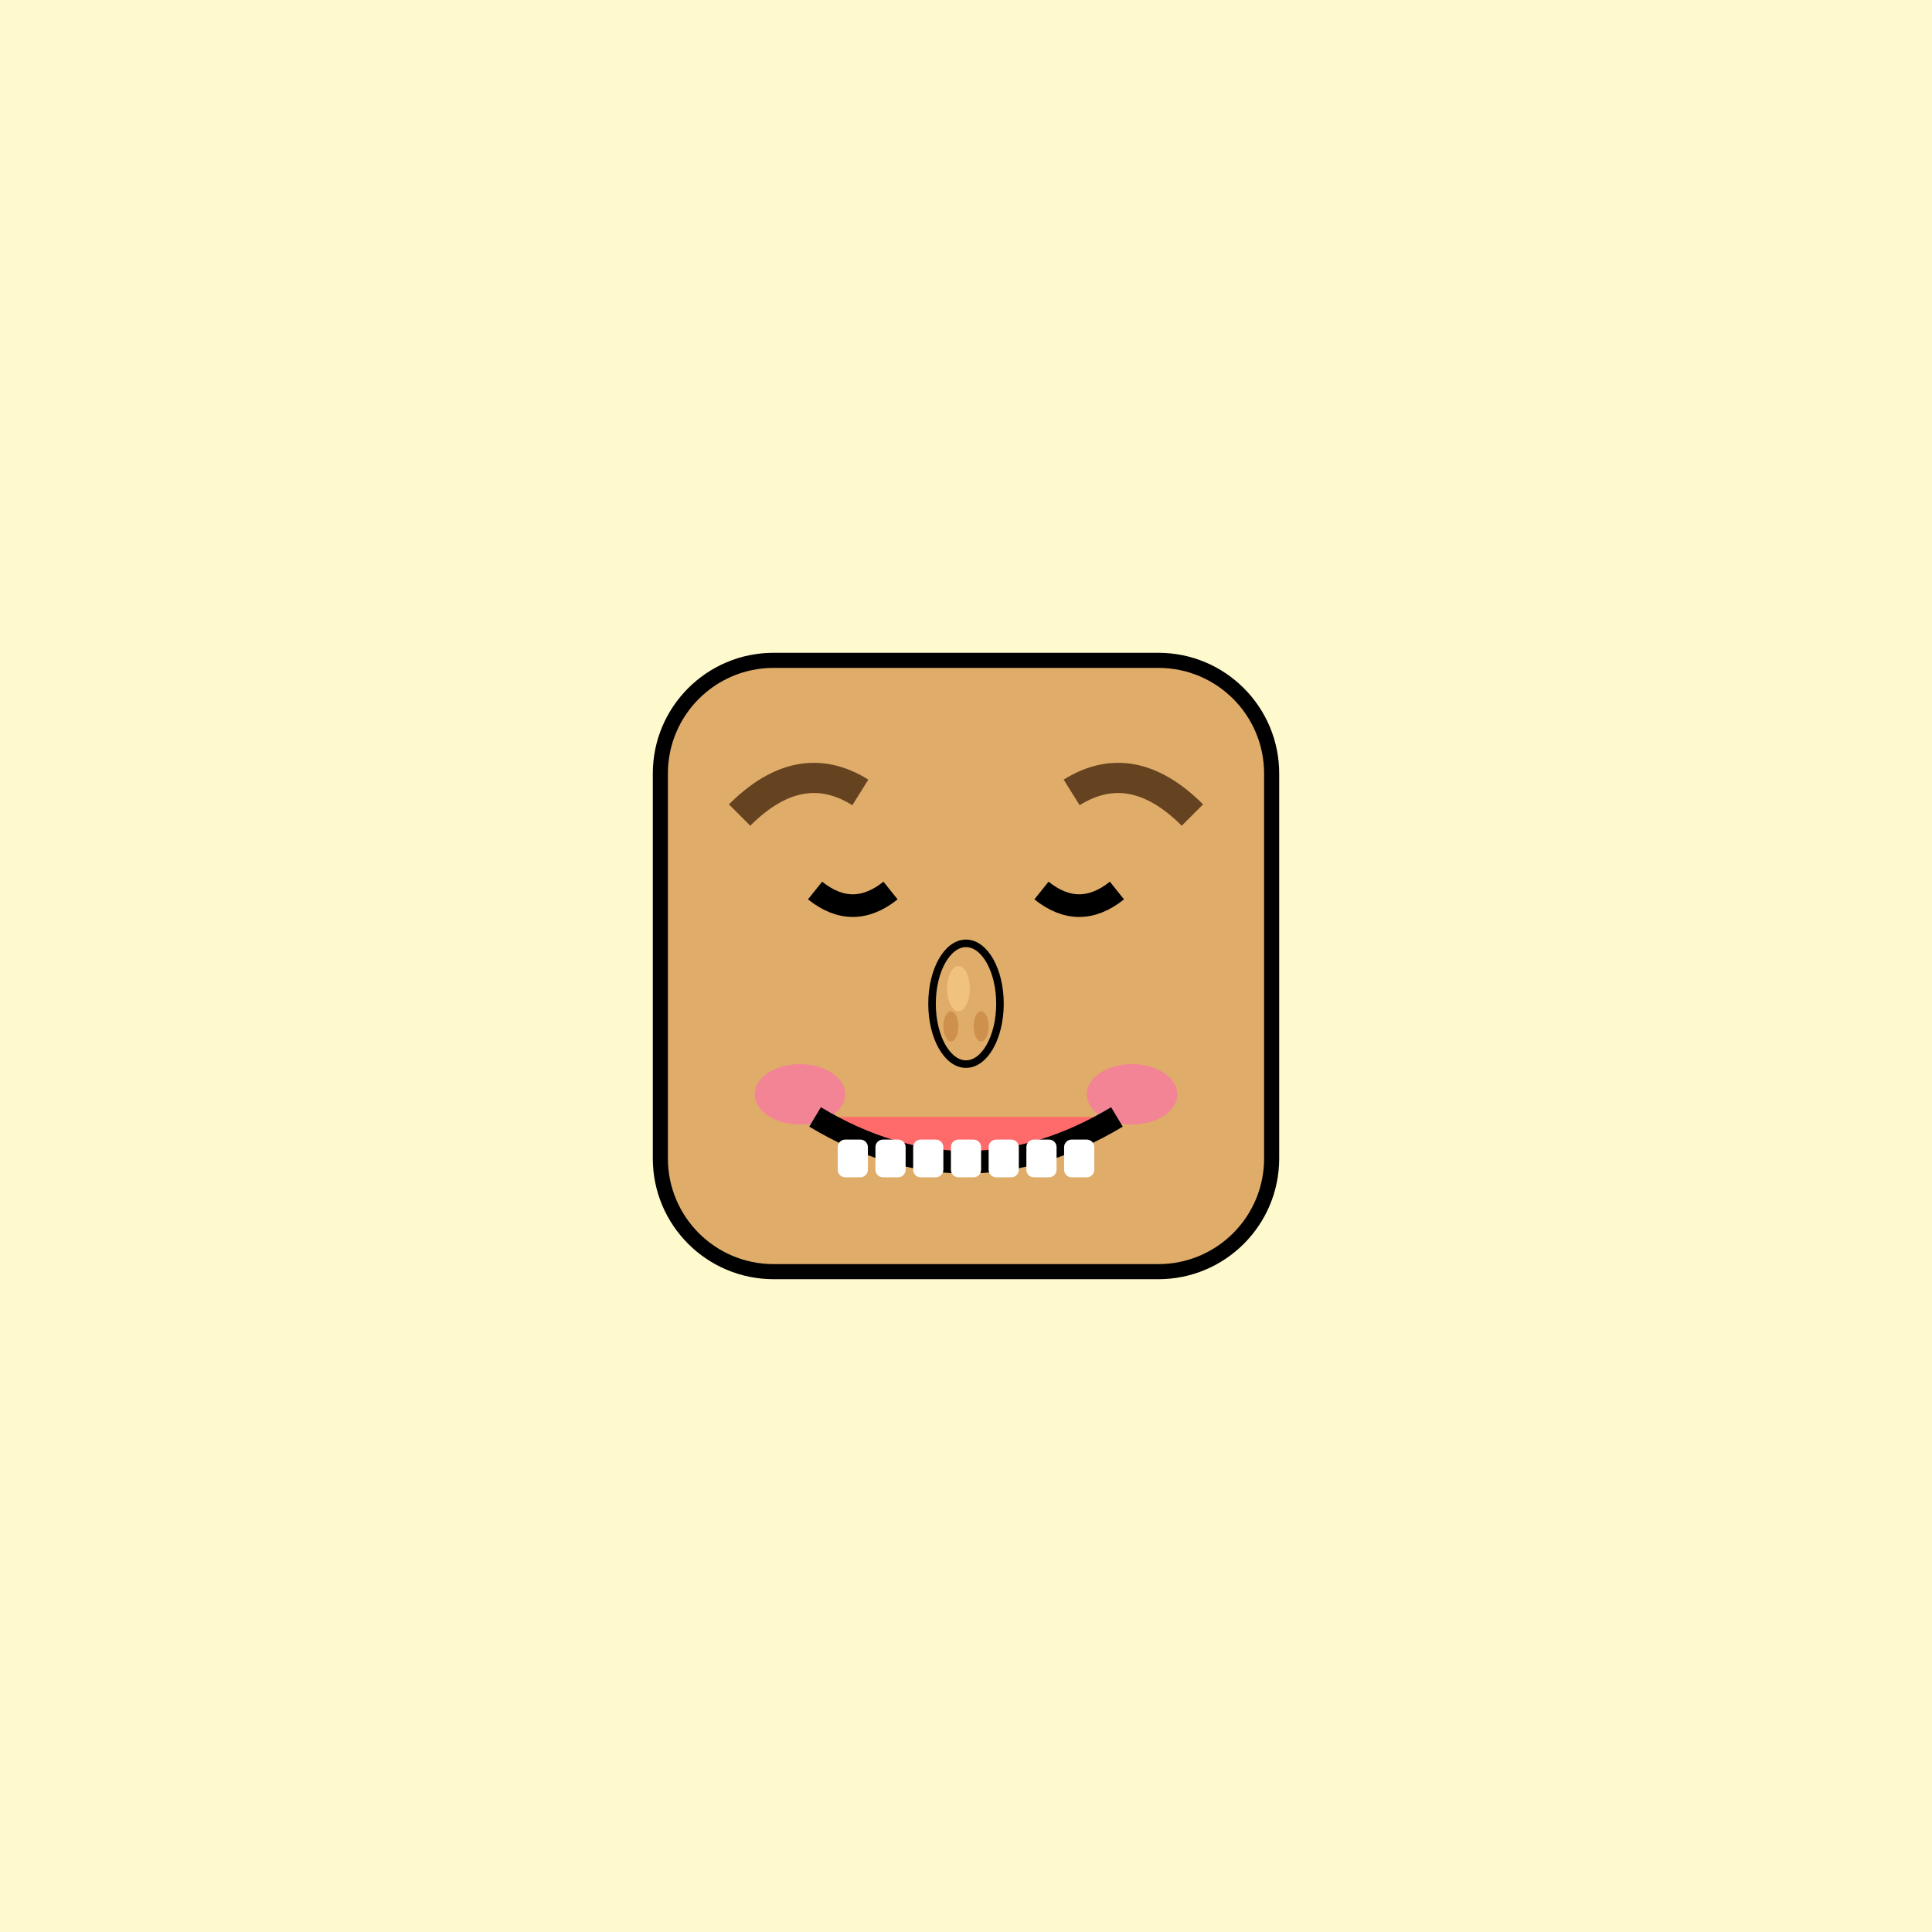
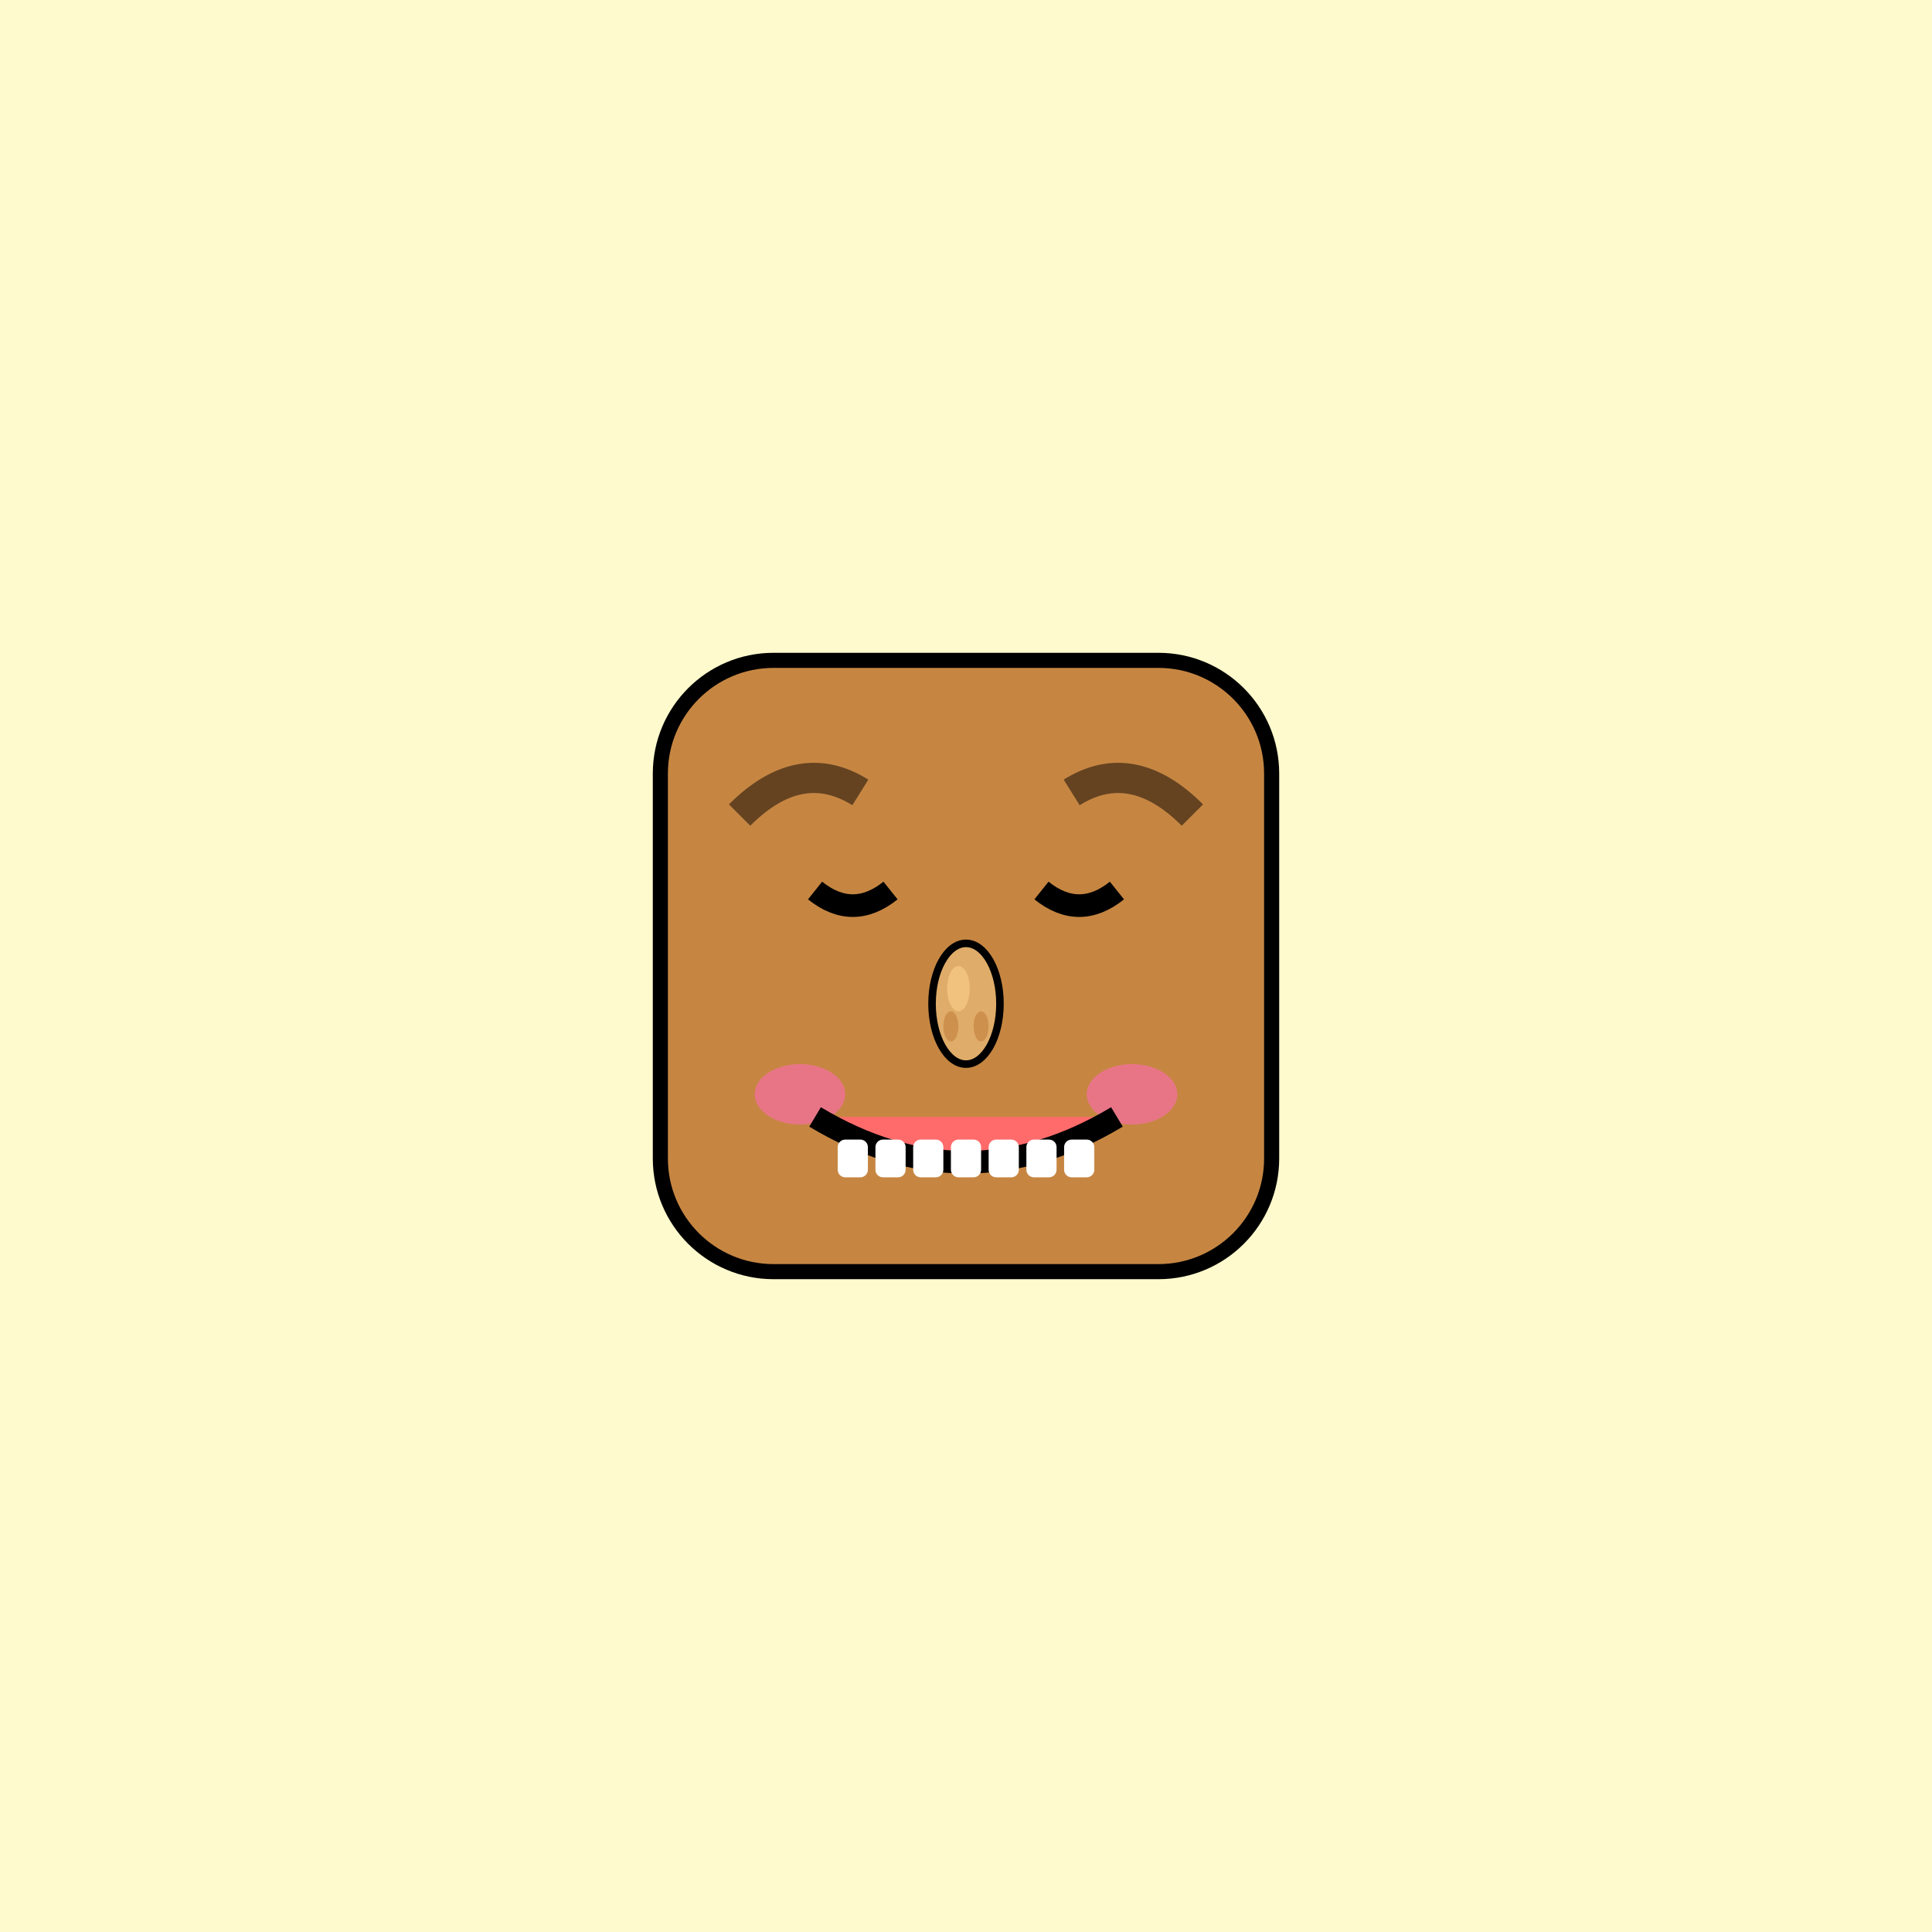
<svg xmlns="http://www.w3.org/2000/svg" width="256" height="256">
  <rect width="100%" height="100%" fill="#FFFACD" />
-   <rect x="87.5" y="87.5" width="81" height="81" rx="15" ry="15" fill="#E0AC69" stroke="#000" stroke-width="2" />
+   <rect x="87.5" y="87.5" width="81" height="81" rx="15" ry="15" fill="#C68642" stroke="#000" stroke-width="2" />
  <path d="M 108 118 Q 113 122 118 118" stroke="#000" stroke-width="3" fill="none" />
  <path d="M 138 118 Q 143 122 148 118" stroke="#000" stroke-width="3" fill="none" />
  <path d="M 98 108 Q 106 100 114 105" stroke="#654321" stroke-width="4" fill="none" />
  <path d="M 142 105 Q 150 100 158 108" stroke="#654321" stroke-width="4" fill="none" />
  <ellipse cx="128" cy="133" rx="4.5" ry="8" fill="#E0AC69" stroke="#000" stroke-width="1" />
  <ellipse cx="127" cy="131" rx="1.5" ry="3" fill="#F1C27D" />
  <ellipse cx="126" cy="136" rx="1" ry="2" fill="#C68642" opacity="0.7" />
  <ellipse cx="130" cy="136" rx="1" ry="2" fill="#C68642" opacity="0.7" />
  <ellipse cx="106" cy="145" rx="6" ry="4" fill="#FF69B4" fill-opacity="0.6" />
  <ellipse cx="150" cy="145" rx="6" ry="4" fill="#FF69B4" fill-opacity="0.6" />
  <path d="M 108 148 Q 128 160 148 148" stroke="#000" stroke-width="3" fill="#FF6B6B" />
  <rect x="111" y="151" width="4" height="5" fill="white" rx="1" />
  <rect x="116" y="151" width="4" height="5" fill="white" rx="1" />
  <rect x="121" y="151" width="4" height="5" fill="white" rx="1" />
  <rect x="126" y="151" width="4" height="5" fill="white" rx="1" />
  <rect x="131" y="151" width="4" height="5" fill="white" rx="1" />
  <rect x="136" y="151" width="4" height="5" fill="white" rx="1" />
  <rect x="141" y="151" width="4" height="5" fill="white" rx="1" />
</svg>
